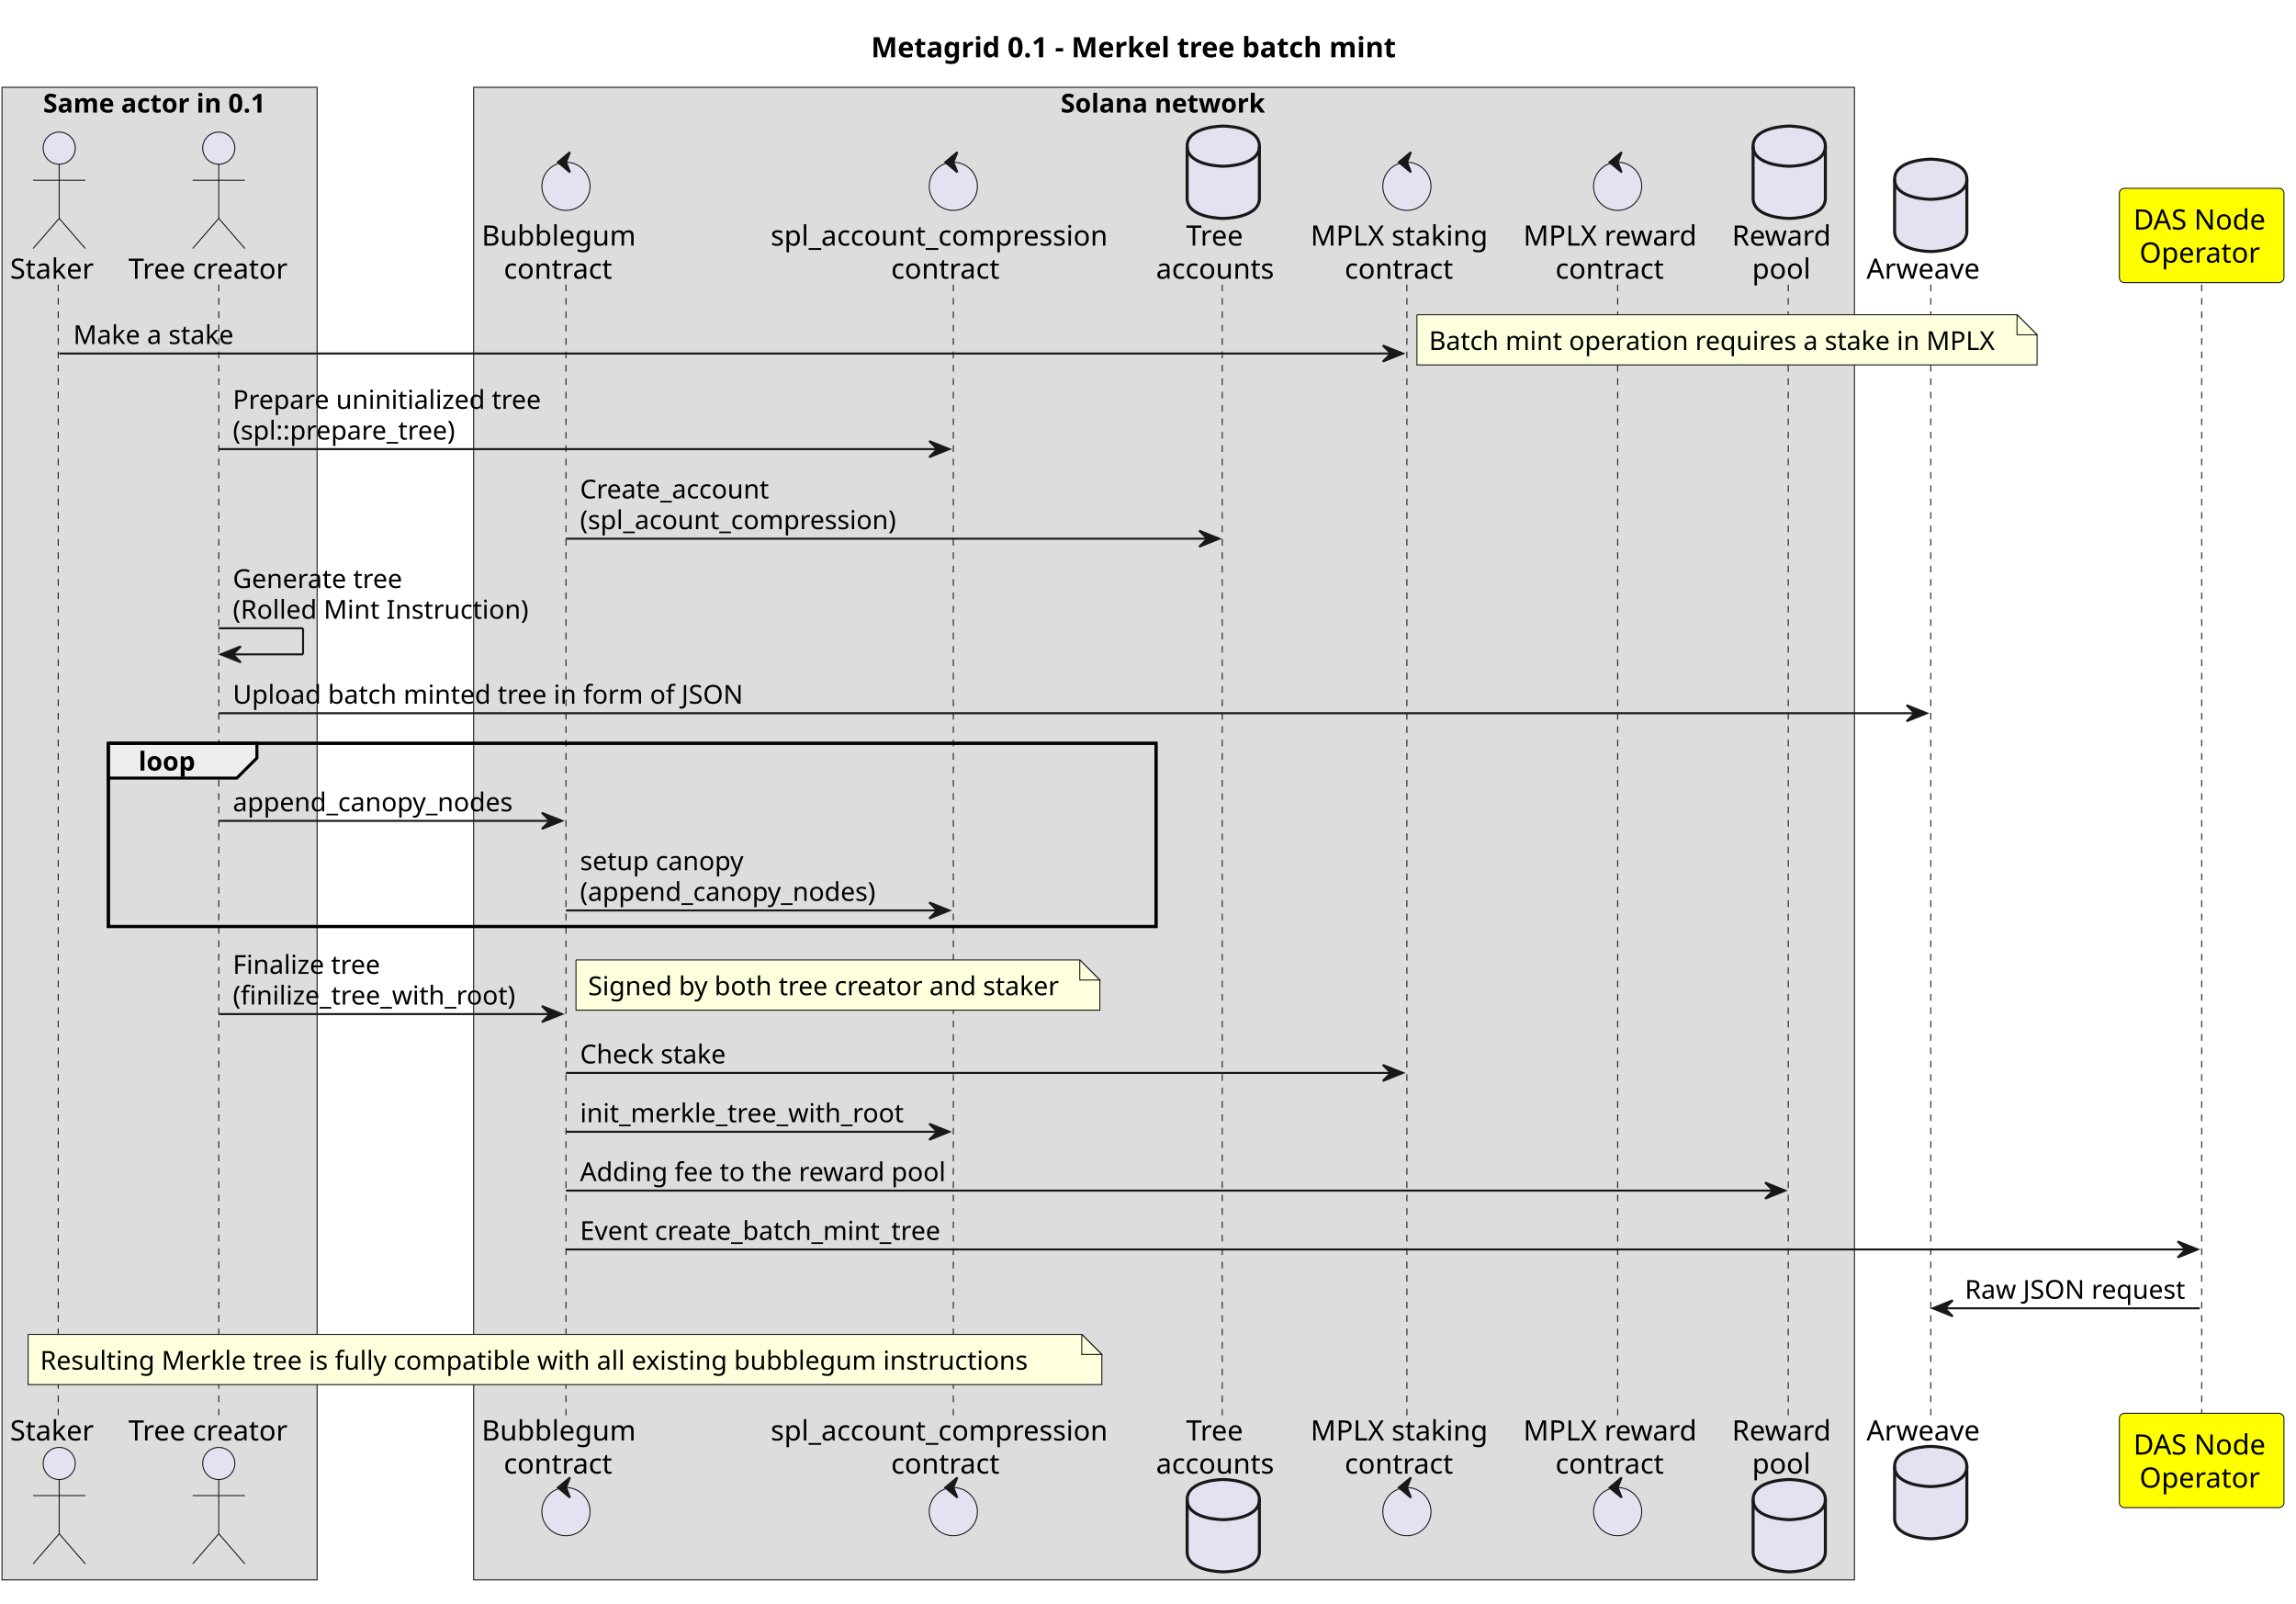
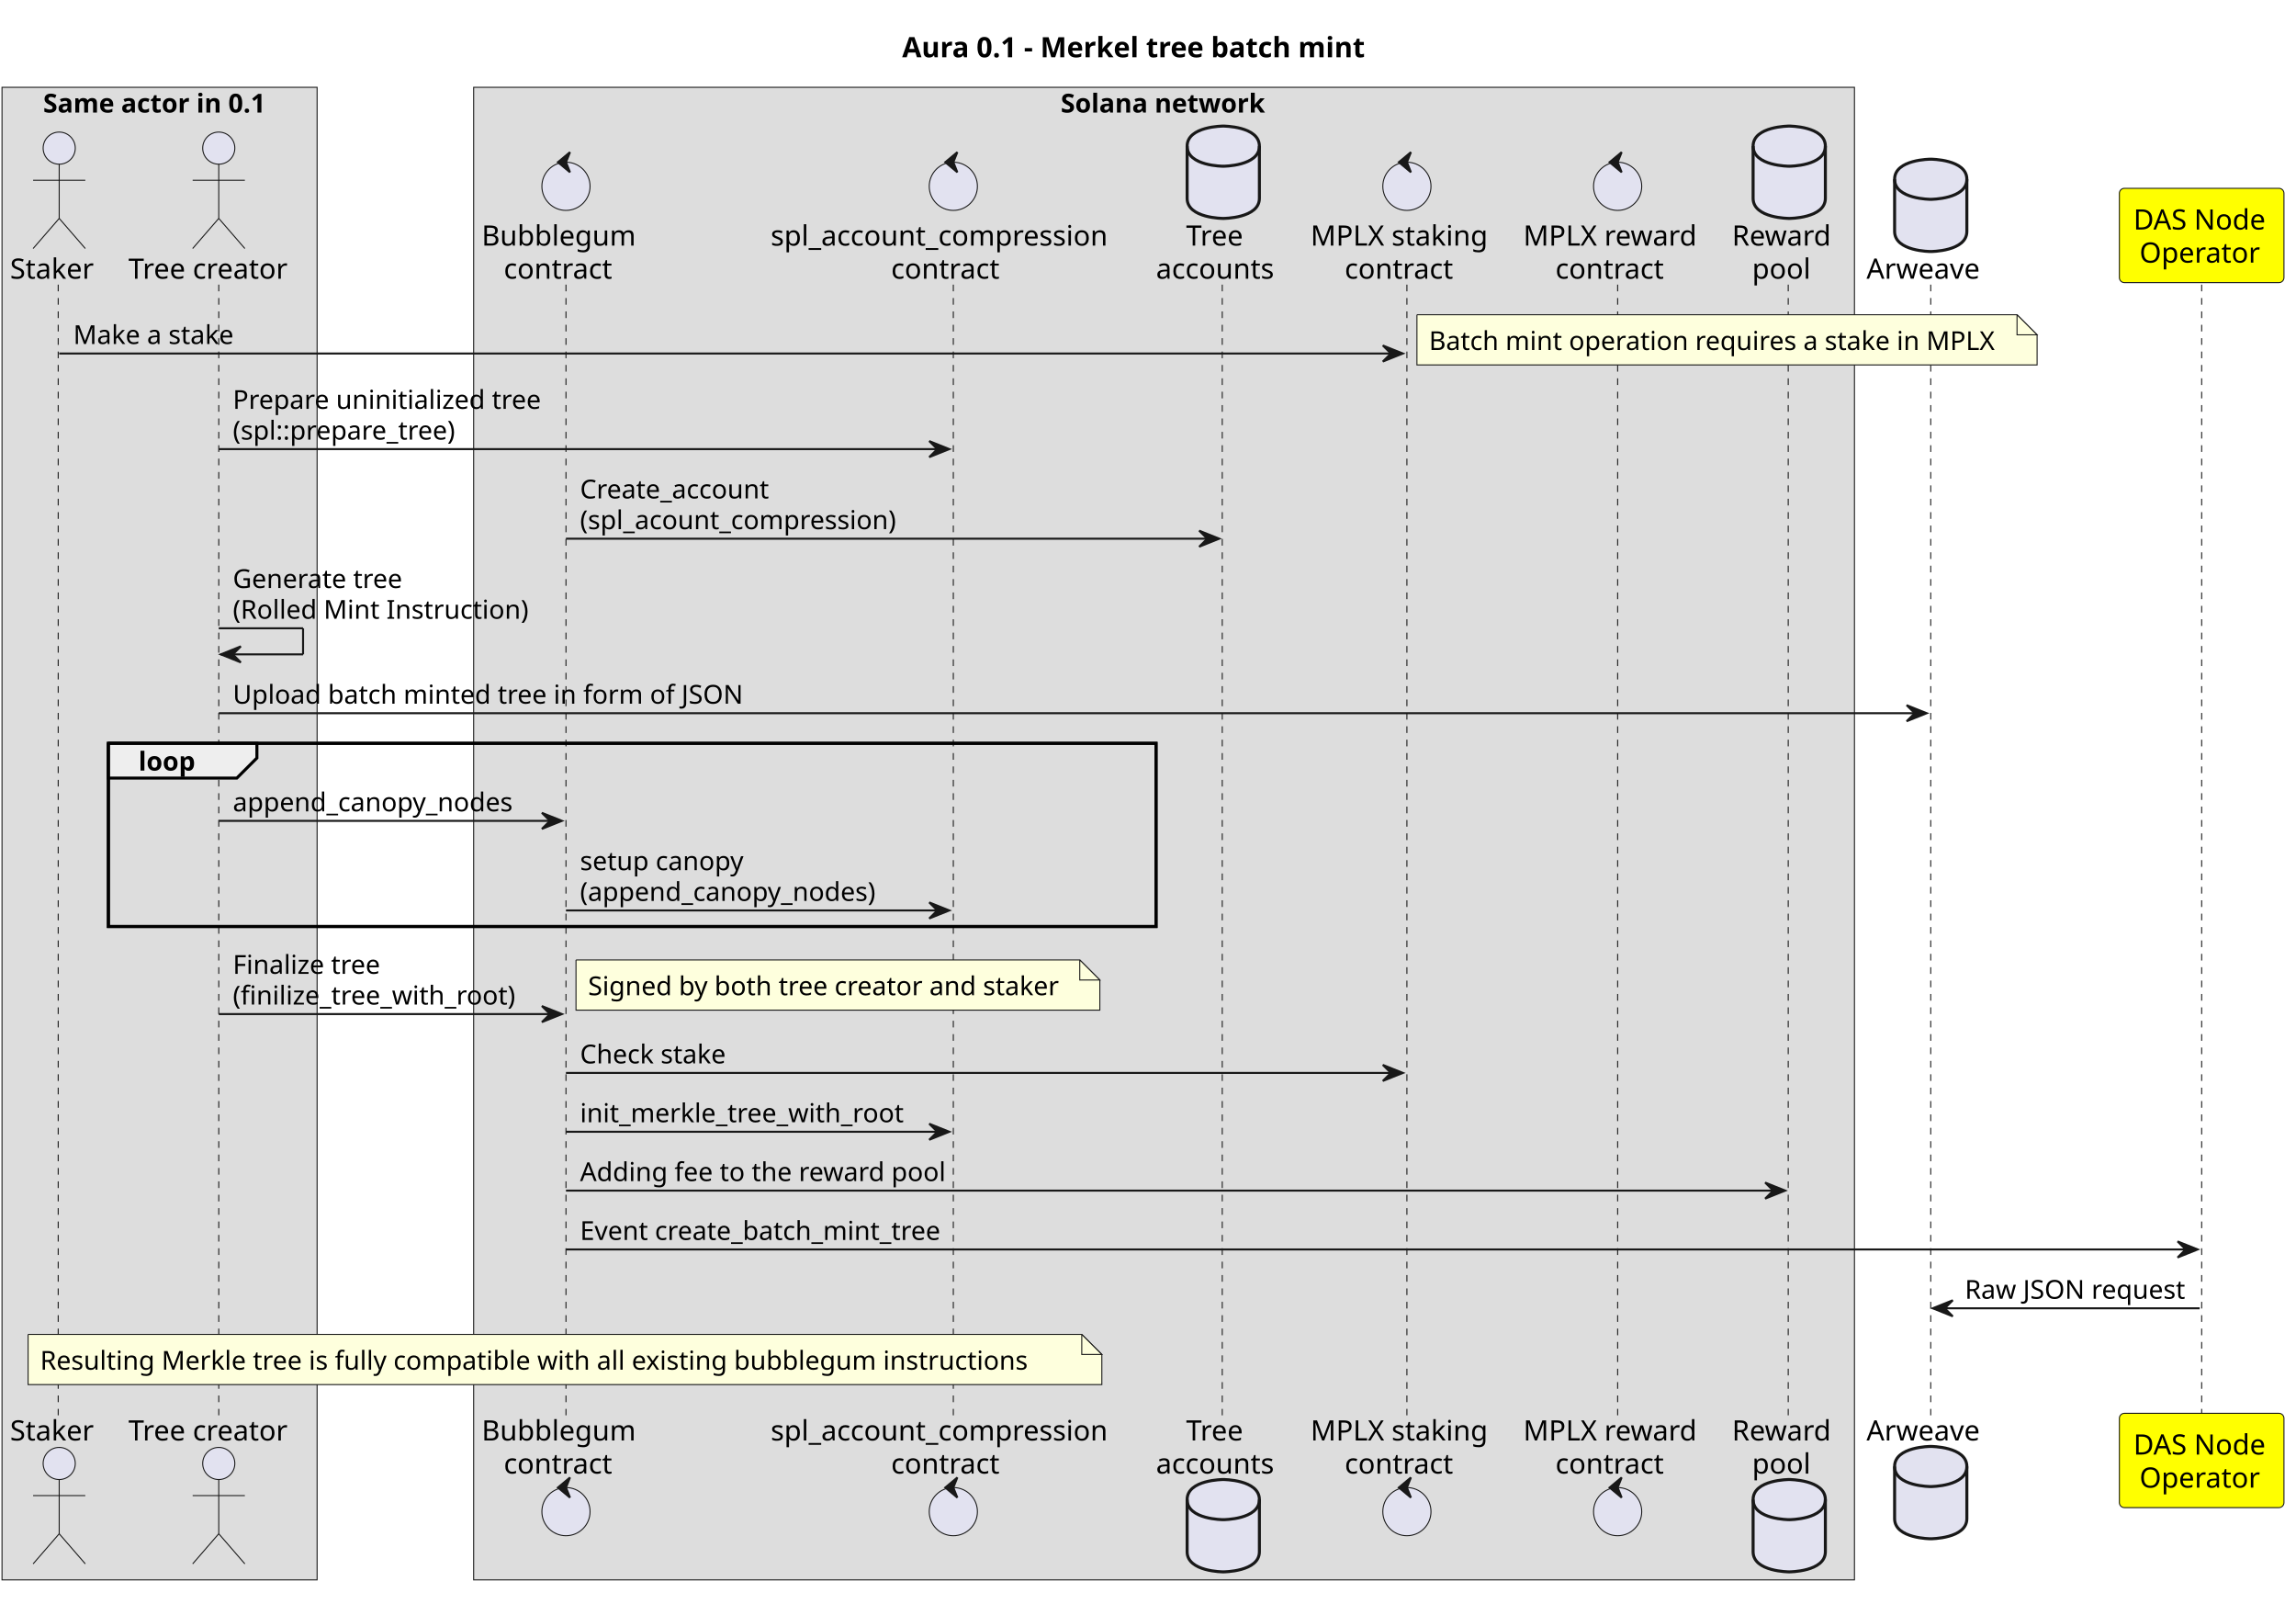
<svg xmlns="http://www.w3.org/2000/svg" contentStyleType="text/css" height="1198.5px" preserveAspectRatio="none" style="width:1716px;height:1198px;background:#FFFFFF;" version="1.1" viewBox="0 0 1716 1198" width="1716px" zoomAndPan="magnify">
  <defs />
  <g>
-     <text fill="#000000" font-family="sans-serif" font-size="21" font-weight="bold" lengthAdjust="spacing" textLength="411" x="651" y="42.803">Metagrid 0.1 - Merkel tree batch mint</text>
+     <text fill="#000000" font-family="sans-serif" font-size="21" font-weight="bold" lengthAdjust="spacing" textLength="364.5" x="674.25" y="42.803">Aura 0.1 - Merkel tree batch mint</text>
    <rect fill="#DDDDDD" height="1115.212" style="stroke:#181818;stroke-width:0.75;" width="235.5" x="1.5" y="65.232" />
    <text fill="#000000" font-family="sans-serif" font-size="19.5" font-weight="bold" lengthAdjust="spacing" textLength="174" x="32.25" y="84.085">Same actor in 0.1</text>
    <rect fill="#DDDDDD" height="1115.212" style="stroke:#181818;stroke-width:0.75;" width="1032" x="354" y="65.232" />
    <text fill="#000000" font-family="sans-serif" font-size="19.5" font-weight="bold" lengthAdjust="spacing" textLength="154.5" x="792.75" y="84.085">Solana network</text>
    <rect fill="none" height="136.863" style="stroke:#000000;stroke-width:2.25;" width="783" x="81" y="555.39" />
    <line style="stroke:#181818;stroke-width:0.75;stroke-dasharray:5.0,5.0;" x1="43.5" x2="43.5" y1="212.663" y2="1057.479" />
    <line style="stroke:#181818;stroke-width:0.75;stroke-dasharray:5.0,5.0;" x1="163.5" x2="163.5" y1="212.663" y2="1057.479" />
    <line style="stroke:#181818;stroke-width:0.75;stroke-dasharray:5.0,5.0;" x1="423" x2="423" y1="212.663" y2="1057.479" />
    <line style="stroke:#181818;stroke-width:0.75;stroke-dasharray:5.0,5.0;" x1="712.5" x2="712.5" y1="212.663" y2="1057.479" />
    <line style="stroke:#181818;stroke-width:0.75;stroke-dasharray:5.0,5.0;" x1="913.5" x2="913.5" y1="212.663" y2="1057.479" />
    <line style="stroke:#181818;stroke-width:0.75;stroke-dasharray:5.0,5.0;" x1="1051.5" x2="1051.5" y1="212.663" y2="1057.479" />
    <line style="stroke:#181818;stroke-width:0.75;stroke-dasharray:5.0,5.0;" x1="1209" x2="1209" y1="212.663" y2="1057.479" />
    <line style="stroke:#181818;stroke-width:0.75;stroke-dasharray:5.0,5.0;" x1="1336.5" x2="1336.5" y1="212.663" y2="1057.479" />
    <line style="stroke:#181818;stroke-width:0.75;stroke-dasharray:5.0,5.0;" x1="1443" x2="1443" y1="212.663" y2="1057.479" />
    <line style="stroke:#181818;stroke-width:0.75;stroke-dasharray:5.0,5.0;" x1="1645.5" x2="1645.5" y1="212.663" y2="1057.479" />
    <text fill="#000000" font-family="sans-serif" font-size="21" lengthAdjust="spacing" textLength="64.5" x="7.5" y="208.233">Staker</text>
    <ellipse cx="44.25" cy="110.681" fill="#E2E2F0" rx="12" ry="12" style="stroke:#181818;stroke-width:0.75;" />
    <path d="M44.25,122.681 L44.25,163.181 M24.75,134.681 L63.75,134.681 M44.25,163.181 L24.75,185.681 M44.25,163.181 L63.75,185.681 " fill="none" style="stroke:#181818;stroke-width:0.75;" />
    <text fill="#000000" font-family="sans-serif" font-size="21" lengthAdjust="spacing" textLength="64.5" x="7.5" y="1076.282">Staker</text>
    <ellipse cx="44.25" cy="1093.462" fill="#E2E2F0" rx="12" ry="12" style="stroke:#181818;stroke-width:0.75;" />
    <path d="M44.25,1105.462 L44.25,1145.962 M24.75,1117.462 L63.75,1117.462 M44.25,1145.962 L24.75,1168.462 M44.25,1145.962 L63.75,1168.462 " fill="none" style="stroke:#181818;stroke-width:0.75;" />
    <text fill="#000000" font-family="sans-serif" font-size="21" lengthAdjust="spacing" textLength="126" x="96" y="208.233">Tree creator</text>
    <ellipse cx="163.5" cy="110.681" fill="#E2E2F0" rx="12" ry="12" style="stroke:#181818;stroke-width:0.75;" />
    <path d="M163.5,122.681 L163.5,163.181 M144,134.681 L183,134.681 M163.5,163.181 L144,185.681 M163.5,163.181 L183,185.681 " fill="none" style="stroke:#181818;stroke-width:0.75;" />
    <text fill="#000000" font-family="sans-serif" font-size="21" lengthAdjust="spacing" textLength="126" x="96" y="1076.282">Tree creator</text>
    <ellipse cx="163.5" cy="1093.462" fill="#E2E2F0" rx="12" ry="12" style="stroke:#181818;stroke-width:0.75;" />
    <path d="M163.5,1105.462 L163.5,1145.962 M144,1117.462 L183,1117.462 M163.5,1145.962 L144,1168.462 M163.5,1145.962 L183,1168.462 " fill="none" style="stroke:#181818;stroke-width:0.75;" />
    <text fill="#000000" font-family="sans-serif" font-size="21" lengthAdjust="spacing" textLength="117" x="360" y="183.501">Bubblegum</text>
    <text fill="#000000" font-family="sans-serif" font-size="21" lengthAdjust="spacing" textLength="84" x="376.5" y="208.233">contract</text>
    <ellipse cx="423" cy="139.198" fill="#E2E2F0" rx="18" ry="18" style="stroke:#181818;stroke-width:0.75;" />
    <polygon fill="#181818" points="417,121.198,426,113.698,423,121.198,426,128.698,417,121.198" style="stroke:#181818;stroke-width:1.5;" />
    <text fill="#000000" font-family="sans-serif" font-size="21" lengthAdjust="spacing" textLength="117" x="360" y="1076.282">Bubblegum</text>
    <text fill="#000000" font-family="sans-serif" font-size="21" lengthAdjust="spacing" textLength="84" x="376.5" y="1101.015">contract</text>
    <ellipse cx="423" cy="1129.444" fill="#E2E2F0" rx="18" ry="18" style="stroke:#181818;stroke-width:0.75;" />
    <polygon fill="#181818" points="417,1111.444,426,1103.944,423,1111.444,426,1118.944,417,1111.444" style="stroke:#181818;stroke-width:1.5;" />
    <text fill="#000000" font-family="sans-serif" font-size="21" lengthAdjust="spacing" textLength="264" x="576" y="183.501">spl_account_compression</text>
    <text fill="#000000" font-family="sans-serif" font-size="21" lengthAdjust="spacing" textLength="84" x="666" y="208.233">contract</text>
    <ellipse cx="712.5" cy="139.198" fill="#E2E2F0" rx="18" ry="18" style="stroke:#181818;stroke-width:0.75;" />
    <polygon fill="#181818" points="706.5,121.198,715.5,113.698,712.5,121.198,715.5,128.698,706.5,121.198" style="stroke:#181818;stroke-width:1.5;" />
    <text fill="#000000" font-family="sans-serif" font-size="21" lengthAdjust="spacing" textLength="264" x="576" y="1076.282">spl_account_compression</text>
    <text fill="#000000" font-family="sans-serif" font-size="21" lengthAdjust="spacing" textLength="84" x="666" y="1101.015">contract</text>
    <ellipse cx="712.5" cy="1129.444" fill="#E2E2F0" rx="18" ry="18" style="stroke:#181818;stroke-width:0.75;" />
    <polygon fill="#181818" points="706.5,1111.444,715.5,1103.944,712.5,1111.444,715.5,1118.944,706.5,1111.444" style="stroke:#181818;stroke-width:1.5;" />
    <text fill="#000000" font-family="sans-serif" font-size="21" lengthAdjust="spacing" textLength="46.5" x="886.5" y="183.501">Tree</text>
    <text fill="#000000" font-family="sans-serif" font-size="21" lengthAdjust="spacing" textLength="91.5" x="864" y="208.233">accounts</text>
    <path d="M887.25,109.198 C887.25,94.198 914.25,94.198 914.25,94.198 C914.25,94.198 941.25,94.198 941.25,109.198 L941.25,148.198 C941.25,163.198 914.25,163.198 914.25,163.198 C914.25,163.198 887.25,163.198 887.25,148.198 L887.25,109.198 " fill="#E2E2F0" style="stroke:#181818;stroke-width:2.25;" />
    <path d="M887.25,109.198 C887.25,124.198 914.25,124.198 914.25,124.198 C914.25,124.198 941.25,124.198 941.25,109.198 " fill="none" style="stroke:#181818;stroke-width:2.25;" />
    <text fill="#000000" font-family="sans-serif" font-size="21" lengthAdjust="spacing" textLength="46.5" x="886.5" y="1076.282">Tree</text>
    <text fill="#000000" font-family="sans-serif" font-size="21" lengthAdjust="spacing" textLength="91.5" x="864" y="1101.015">accounts</text>
    <path d="M887.25,1120.444 C887.25,1105.444 914.25,1105.444 914.25,1105.444 C914.25,1105.444 941.25,1105.444 941.25,1120.444 L941.25,1159.444 C941.25,1174.444 914.25,1174.444 914.25,1174.444 C914.25,1174.444 887.25,1174.444 887.25,1159.444 L887.25,1120.444 " fill="#E2E2F0" style="stroke:#181818;stroke-width:2.25;" />
    <path d="M887.25,1120.444 C887.25,1135.444 914.25,1135.444 914.25,1135.444 C914.25,1135.444 941.25,1135.444 941.25,1120.444 " fill="none" style="stroke:#181818;stroke-width:2.25;" />
    <text fill="#000000" font-family="sans-serif" font-size="21" lengthAdjust="spacing" textLength="135" x="979.5" y="183.501">MPLX staking</text>
    <text fill="#000000" font-family="sans-serif" font-size="21" lengthAdjust="spacing" textLength="84" x="1005" y="208.233">contract</text>
    <ellipse cx="1051.5" cy="139.198" fill="#E2E2F0" rx="18" ry="18" style="stroke:#181818;stroke-width:0.75;" />
    <polygon fill="#181818" points="1045.5,121.198,1054.5,113.698,1051.5,121.198,1054.5,128.698,1045.5,121.198" style="stroke:#181818;stroke-width:1.5;" />
    <text fill="#000000" font-family="sans-serif" font-size="21" lengthAdjust="spacing" textLength="135" x="979.5" y="1076.282">MPLX staking</text>
    <text fill="#000000" font-family="sans-serif" font-size="21" lengthAdjust="spacing" textLength="84" x="1005" y="1101.015">contract</text>
    <ellipse cx="1051.5" cy="1129.444" fill="#E2E2F0" rx="18" ry="18" style="stroke:#181818;stroke-width:0.75;" />
    <polygon fill="#181818" points="1045.5,1111.444,1054.5,1103.944,1051.5,1111.444,1054.5,1118.944,1045.5,1111.444" style="stroke:#181818;stroke-width:1.5;" />
    <text fill="#000000" font-family="sans-serif" font-size="21" lengthAdjust="spacing" textLength="132" x="1138.5" y="183.501">MPLX reward</text>
    <text fill="#000000" font-family="sans-serif" font-size="21" lengthAdjust="spacing" textLength="84" x="1162.5" y="208.233">contract</text>
    <ellipse cx="1209" cy="139.198" fill="#E2E2F0" rx="18" ry="18" style="stroke:#181818;stroke-width:0.75;" />
    <polygon fill="#181818" points="1203,121.198,1212,113.698,1209,121.198,1212,128.698,1203,121.198" style="stroke:#181818;stroke-width:1.5;" />
    <text fill="#000000" font-family="sans-serif" font-size="21" lengthAdjust="spacing" textLength="132" x="1138.5" y="1076.282">MPLX reward</text>
    <text fill="#000000" font-family="sans-serif" font-size="21" lengthAdjust="spacing" textLength="84" x="1162.5" y="1101.015">contract</text>
    <ellipse cx="1209" cy="1129.444" fill="#E2E2F0" rx="18" ry="18" style="stroke:#181818;stroke-width:0.75;" />
    <polygon fill="#181818" points="1203,1111.444,1212,1103.944,1209,1111.444,1212,1118.944,1203,1111.444" style="stroke:#181818;stroke-width:1.5;" />
    <text fill="#000000" font-family="sans-serif" font-size="21" lengthAdjust="spacing" textLength="76.5" x="1294.5" y="183.501">Reward</text>
    <text fill="#000000" font-family="sans-serif" font-size="21" lengthAdjust="spacing" textLength="46.5" x="1309.5" y="208.233">pool</text>
    <path d="M1310.25,109.198 C1310.25,94.198 1337.25,94.198 1337.25,94.198 C1337.25,94.198 1364.25,94.198 1364.25,109.198 L1364.25,148.198 C1364.25,163.198 1337.25,163.198 1337.25,163.198 C1337.25,163.198 1310.25,163.198 1310.25,148.198 L1310.25,109.198 " fill="#E2E2F0" style="stroke:#181818;stroke-width:2.25;" />
    <path d="M1310.25,109.198 C1310.25,124.198 1337.25,124.198 1337.25,124.198 C1337.25,124.198 1364.25,124.198 1364.25,109.198 " fill="none" style="stroke:#181818;stroke-width:2.25;" />
    <text fill="#000000" font-family="sans-serif" font-size="21" lengthAdjust="spacing" textLength="76.5" x="1294.5" y="1076.282">Reward</text>
    <text fill="#000000" font-family="sans-serif" font-size="21" lengthAdjust="spacing" textLength="46.5" x="1309.5" y="1101.015">pool</text>
    <path d="M1310.25,1120.444 C1310.25,1105.444 1337.25,1105.444 1337.25,1105.444 C1337.25,1105.444 1364.25,1105.444 1364.25,1120.444 L1364.25,1159.444 C1364.25,1174.444 1337.25,1174.444 1337.25,1174.444 C1337.25,1174.444 1310.25,1174.444 1310.25,1159.444 L1310.25,1120.444 " fill="#E2E2F0" style="stroke:#181818;stroke-width:2.25;" />
    <path d="M1310.25,1120.444 C1310.25,1135.444 1337.25,1135.444 1337.25,1135.444 C1337.25,1135.444 1364.25,1135.444 1364.25,1120.444 " fill="none" style="stroke:#181818;stroke-width:2.25;" />
    <text fill="#000000" font-family="sans-serif" font-size="21" lengthAdjust="spacing" textLength="87" x="1395" y="208.233">Arweave</text>
    <path d="M1416,133.931 C1416,118.931 1443,118.931 1443,118.931 C1443,118.931 1470,118.931 1470,133.931 L1470,172.931 C1470,187.931 1443,187.931 1443,187.931 C1443,187.931 1416,187.931 1416,172.931 L1416,133.931 " fill="#E2E2F0" style="stroke:#181818;stroke-width:2.25;" />
    <path d="M1416,133.931 C1416,148.931 1443,148.931 1443,148.931 C1443,148.931 1470,148.931 1470,133.931 " fill="none" style="stroke:#181818;stroke-width:2.25;" />
    <text fill="#000000" font-family="sans-serif" font-size="21" lengthAdjust="spacing" textLength="87" x="1395" y="1076.282">Arweave</text>
    <path d="M1416,1095.712 C1416,1080.712 1443,1080.712 1443,1080.712 C1443,1080.712 1470,1080.712 1470,1095.712 L1470,1134.712 C1470,1149.712 1443,1149.712 1443,1149.712 C1443,1149.712 1416,1149.712 1416,1134.712 L1416,1095.712 " fill="#E2E2F0" style="stroke:#181818;stroke-width:2.25;" />
    <path d="M1416,1095.712 C1416,1110.712 1443,1110.712 1443,1110.712 C1443,1110.712 1470,1110.712 1470,1095.712 " fill="none" style="stroke:#181818;stroke-width:2.25;" />
    <rect fill="#FFFF00" height="70.465" rx="3.75" ry="3.75" style="stroke:#181818;stroke-width:0.75;" width="123" x="1584" y="140.698" />
    <text fill="#000000" font-family="sans-serif" font-size="21" lengthAdjust="spacing" textLength="102" x="1594.5" y="171.501">DAS Node</text>
    <text fill="#000000" font-family="sans-serif" font-size="21" lengthAdjust="spacing" textLength="93" x="1599" y="196.233">Operator</text>
    <rect fill="#FFFF00" height="70.465" rx="3.75" ry="3.75" style="stroke:#181818;stroke-width:0.75;" width="123" x="1584" y="1055.979" />
    <text fill="#000000" font-family="sans-serif" font-size="21" lengthAdjust="spacing" textLength="102" x="1594.5" y="1086.782">DAS Node</text>
    <text fill="#000000" font-family="sans-serif" font-size="21" lengthAdjust="spacing" textLength="93" x="1599" y="1111.515">Operator</text>
    <polygon fill="#181818" points="1033.5,258.129,1048.5,264.129,1033.5,270.129,1039.5,264.129" style="stroke:#181818;stroke-width:1.5;" />
    <line style="stroke:#181818;stroke-width:1.5;" x1="44.25" x2="1042.5" y1="264.129" y2="264.129" />
    <text fill="#000000" font-family="sans-serif" font-size="19.5" lengthAdjust="spacing" textLength="123" x="54.75" y="257.016">Make a stake</text>
    <path d="M1059,235.163 L1059,272.663 L1522.5,272.663 L1522.5,250.163 L1507.5,235.163 L1059,235.163 " fill="#FEFFDD" style="stroke:#181818;stroke-width:0.75;" />
    <path d="M1507.5,235.163 L1507.5,250.163 L1522.5,250.163 L1507.5,235.163 " fill="#FEFFDD" style="stroke:#181818;stroke-width:0.75;" />
    <text fill="#000000" font-family="sans-serif" font-size="19.5" lengthAdjust="spacing" textLength="432" x="1068" y="261.516">Batch mint operation requires a stake in MPLX</text>
    <polygon fill="#181818" points="694.5,329.56,709.5,335.56,694.5,341.56,700.5,335.56" style="stroke:#181818;stroke-width:1.5;" />
    <line style="stroke:#181818;stroke-width:1.5;" x1="163.5" x2="703.5" y1="335.56" y2="335.56" />
    <text fill="#000000" font-family="sans-serif" font-size="19.5" lengthAdjust="spacing" textLength="234" x="174" y="305.481">Prepare uninitialized tree</text>
    <text fill="#000000" font-family="sans-serif" font-size="19.5" lengthAdjust="spacing" textLength="169.5" x="174" y="328.447">(spl::prepare_tree)</text>
    <polygon fill="#181818" points="896.25,396.492,911.25,402.492,896.25,408.492,902.25,402.492" style="stroke:#181818;stroke-width:1.5;" />
    <line style="stroke:#181818;stroke-width:1.5;" x1="423" x2="905.25" y1="402.492" y2="402.492" />
    <text fill="#000000" font-family="sans-serif" font-size="19.5" lengthAdjust="spacing" textLength="145.5" x="433.5" y="372.413">Create_account</text>
    <text fill="#000000" font-family="sans-serif" font-size="19.5" lengthAdjust="spacing" textLength="247.5" x="433.5" y="395.379">(spl_acount_compression)</text>
    <line style="stroke:#181818;stroke-width:1.5;" x1="163.5" x2="226.5" y1="469.424" y2="469.424" />
    <line style="stroke:#181818;stroke-width:1.5;" x1="226.5" x2="226.5" y1="469.424" y2="488.924" />
    <line style="stroke:#181818;stroke-width:1.5;" x1="165" x2="226.5" y1="488.924" y2="488.924" />
    <polygon fill="#181818" points="180,482.924,165,488.924,180,494.924,174,488.924" style="stroke:#181818;stroke-width:1.5;" />
    <text fill="#000000" font-family="sans-serif" font-size="19.5" lengthAdjust="spacing" textLength="124.5" x="174" y="439.345">Generate tree</text>
    <text fill="#000000" font-family="sans-serif" font-size="19.5" lengthAdjust="spacing" textLength="228" x="174" y="462.31">(Rolled Mint Instruction)</text>
    <polygon fill="#181818" points="1425,526.89,1440,532.89,1425,538.89,1431,532.89" style="stroke:#181818;stroke-width:1.5;" />
    <line style="stroke:#181818;stroke-width:1.5;" x1="163.5" x2="1434" y1="532.89" y2="532.89" />
    <text fill="#000000" font-family="sans-serif" font-size="19.5" lengthAdjust="spacing" textLength="391.5" x="174" y="525.776">Upload batch minted tree in form of JSON</text>
    <path d="M81,555.39 L192,555.39 L192,566.356 L177,581.356 L81,581.356 L81,555.39 " fill="#EEEEEE" style="stroke:#000000;stroke-width:2.25;" />
    <rect fill="none" height="136.863" style="stroke:#000000;stroke-width:2.25;" width="783" x="81" y="555.39" />
    <text fill="#000000" font-family="sans-serif" font-size="19.5" font-weight="bold" lengthAdjust="spacing" textLength="43.5" x="103.5" y="575.742">loop</text>
    <polygon fill="#181818" points="405,607.321,420,613.321,405,619.321,411,613.321" style="stroke:#181818;stroke-width:1.5;" />
    <line style="stroke:#181818;stroke-width:1.5;" x1="163.5" x2="414" y1="613.321" y2="613.321" />
    <text fill="#000000" font-family="sans-serif" font-size="19.5" lengthAdjust="spacing" textLength="214.5" x="174" y="606.208">append_canopy_nodes</text>
    <polygon fill="#181818" points="694.5,674.253,709.5,680.253,694.5,686.253,700.5,680.253" style="stroke:#181818;stroke-width:1.5;" />
    <line style="stroke:#181818;stroke-width:1.5;" x1="423" x2="703.5" y1="680.253" y2="680.253" />
    <text fill="#000000" font-family="sans-serif" font-size="19.5" lengthAdjust="spacing" textLength="126" x="433.5" y="650.174">setup canopy</text>
    <text fill="#000000" font-family="sans-serif" font-size="19.5" lengthAdjust="spacing" textLength="226.5" x="433.5" y="673.14">(append_canopy_nodes)</text>
    <polygon fill="#181818" points="405,751.685,420,757.685,405,763.685,411,757.685" style="stroke:#181818;stroke-width:1.5;" />
    <line style="stroke:#181818;stroke-width:1.5;" x1="163.5" x2="414" y1="757.685" y2="757.685" />
    <text fill="#000000" font-family="sans-serif" font-size="19.5" lengthAdjust="spacing" textLength="114" x="174" y="727.606">Finalize tree</text>
    <text fill="#000000" font-family="sans-serif" font-size="19.5" lengthAdjust="spacing" textLength="223.5" x="174" y="750.571">(finilize_tree_with_root)</text>
    <path d="M430.5,717.236 L430.5,754.736 L822,754.736 L822,732.236 L807,717.236 L430.5,717.236 " fill="#FEFFDD" style="stroke:#181818;stroke-width:0.75;" />
    <path d="M807,717.236 L807,732.236 L822,732.236 L807,717.236 " fill="#FEFFDD" style="stroke:#181818;stroke-width:0.75;" />
    <text fill="#000000" font-family="sans-serif" font-size="19.5" lengthAdjust="spacing" textLength="360" x="439.5" y="743.588">Signed by both tree creator and staker</text>
    <polygon fill="#181818" points="1033.5,795.65,1048.5,801.65,1033.5,807.65,1039.5,801.65" style="stroke:#181818;stroke-width:1.5;" />
    <line style="stroke:#181818;stroke-width:1.5;" x1="423" x2="1042.5" y1="801.65" y2="801.65" />
    <text fill="#000000" font-family="sans-serif" font-size="19.5" lengthAdjust="spacing" textLength="115.5" x="433.5" y="794.537">Check stake</text>
    <polygon fill="#181818" points="694.5,839.616,709.5,845.616,694.5,851.616,700.5,845.616" style="stroke:#181818;stroke-width:1.5;" />
    <line style="stroke:#181818;stroke-width:1.5;" x1="423" x2="703.5" y1="845.616" y2="845.616" />
    <text fill="#000000" font-family="sans-serif" font-size="19.5" lengthAdjust="spacing" textLength="253.5" x="433.5" y="838.503">init_merkle_tree_with_root</text>
    <polygon fill="#181818" points="1319.25,883.582,1334.25,889.582,1319.25,895.582,1325.25,889.582" style="stroke:#181818;stroke-width:1.5;" />
    <line style="stroke:#181818;stroke-width:1.5;" x1="423" x2="1328.25" y1="889.582" y2="889.582" />
    <text fill="#000000" font-family="sans-serif" font-size="19.5" lengthAdjust="spacing" textLength="280.5" x="433.5" y="882.469">Adding fee to the reward pool</text>
    <polygon fill="#181818" points="1627.5,927.548,1642.5,933.548,1627.5,939.548,1633.5,933.548" style="stroke:#181818;stroke-width:1.5;" />
    <line style="stroke:#181818;stroke-width:1.5;" x1="423" x2="1636.5" y1="933.548" y2="933.548" />
    <text fill="#000000" font-family="sans-serif" font-size="19.5" lengthAdjust="spacing" textLength="277.5" x="433.5" y="926.435">Event create_batch_mint_tree</text>
    <polygon fill="#181818" points="1459.5,971.514,1444.5,977.514,1459.5,983.514,1453.5,977.514" style="stroke:#181818;stroke-width:1.5;" />
    <line style="stroke:#181818;stroke-width:1.5;" x1="1450.5" x2="1644" y1="977.514" y2="977.514" />
    <text fill="#000000" font-family="sans-serif" font-size="19.5" lengthAdjust="spacing" textLength="166.5" x="1468.5" y="970.4">Raw JSON request</text>
    <path d="M21,997.014 L21,1034.514 L823.5,1034.514 L823.5,1012.014 L808.5,997.014 L21,997.014 " fill="#FEFFDD" style="stroke:#181818;stroke-width:0.75;" />
    <path d="M808.5,997.014 L808.5,1012.014 L823.5,1012.014 L808.5,997.014 " fill="#FEFFDD" style="stroke:#181818;stroke-width:0.75;" />
    <text fill="#000000" font-family="sans-serif" font-size="19.5" lengthAdjust="spacing" textLength="771" x="30" y="1023.366">Resulting Merkle tree is fully compatible with all existing bubblegum instructions</text>
  </g>
</svg>
